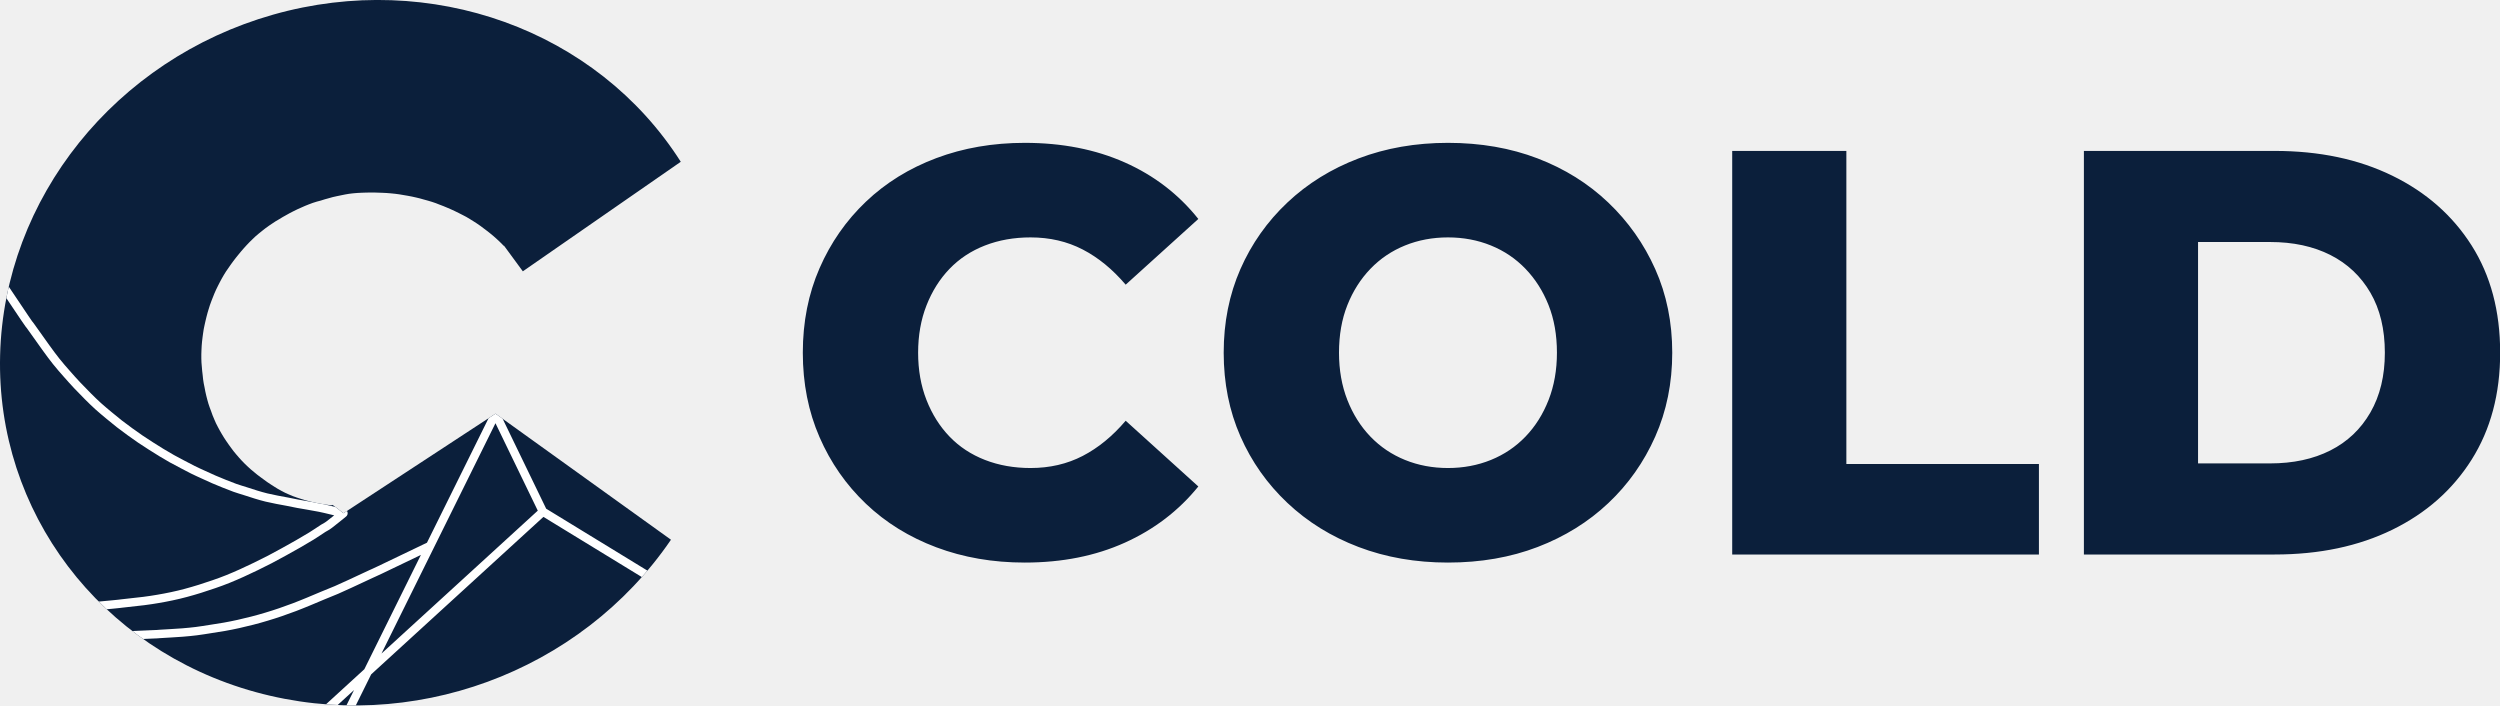
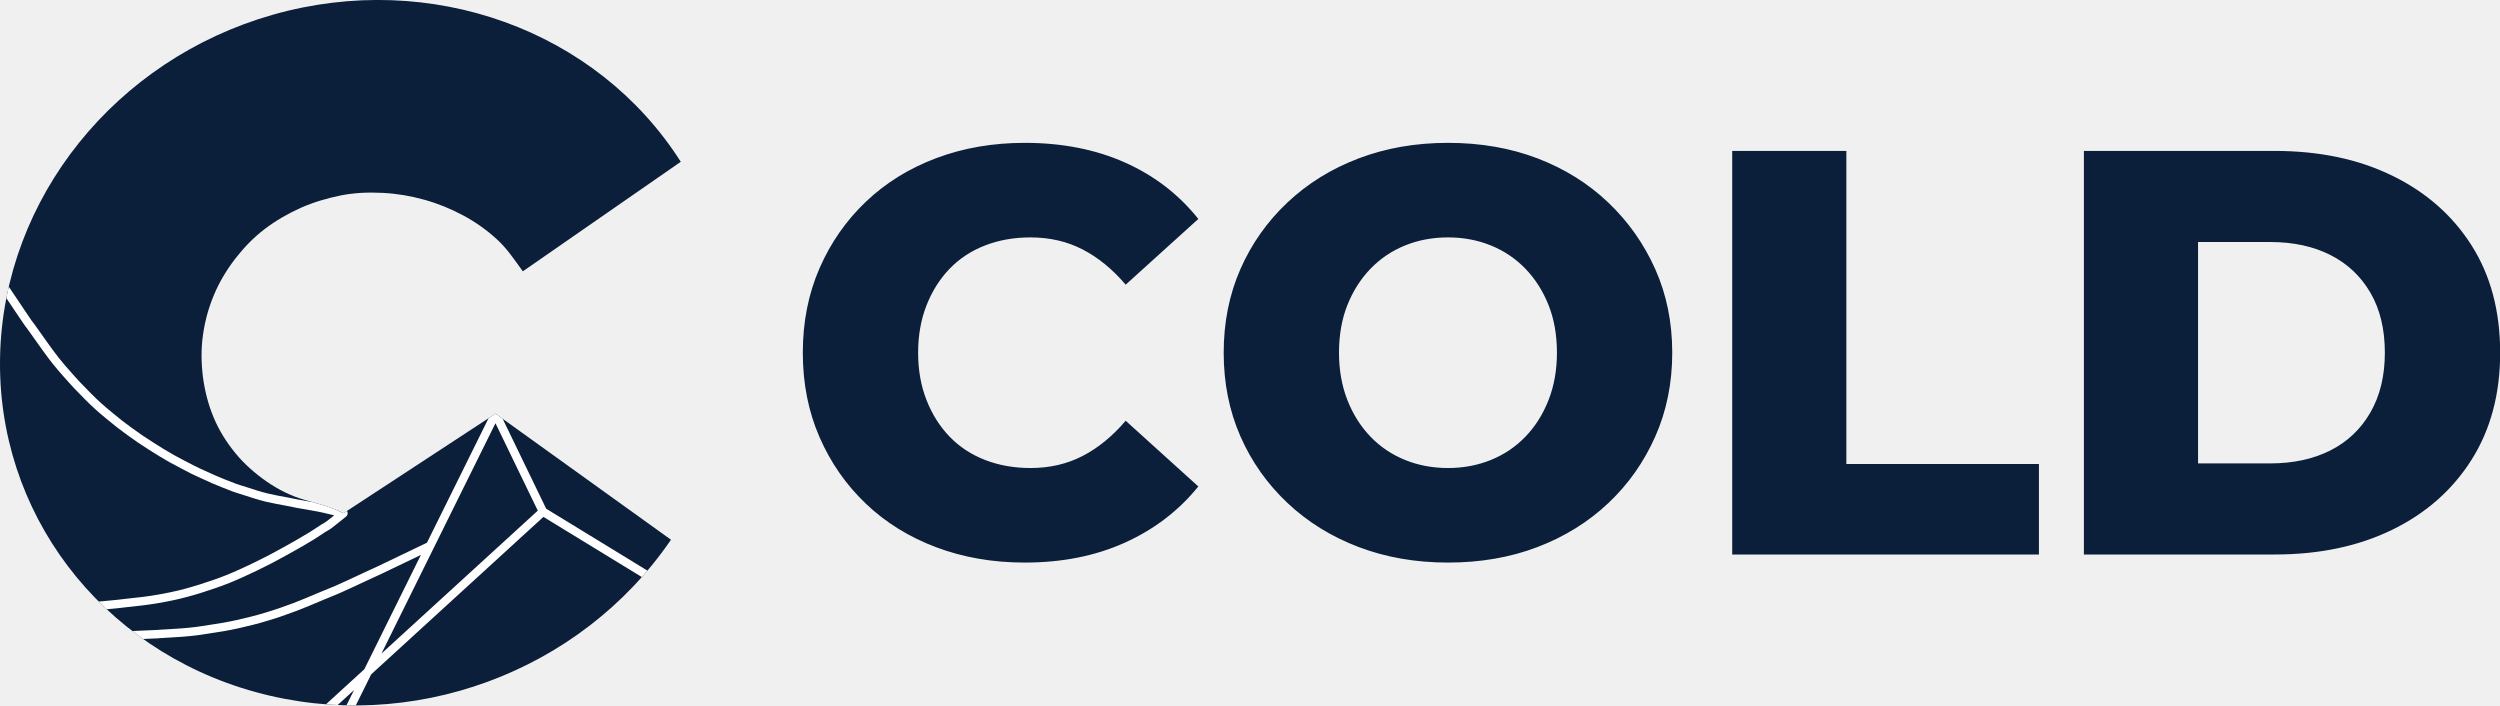
<svg xmlns="http://www.w3.org/2000/svg" viewBox="0 0 3544 1000" role="img" aria-label="COLD">
  <g transform="translate(-24.48 -24.75) scale(0.99292)">
    <defs>
      <clipPath id="lm-clip">
-         <path d="M996.6 255.9A500.6 526.1 70.3 1 0 982.6 795.5L732.1 615.5L515.0 757.7C512.6 755.9 503.7 748.6 500.8 746.7C497.9 744.8 498.8 746.5 497.8 746.4C496.8 746.2 496.3 746.2 494.8 746.0C493.4 745.9 490.9 745.5 488.9 745.2C487.0 744.9 485.0 744.6 483.1 744.2C481.1 743.9 479.2 743.5 477.2 743.1C475.3 742.7 473.3 742.3 471.4 741.9C469.4 741.4 467.5 740.9 465.6 740.4C463.7 740.0 461.7 739.5 459.8 738.9C457.9 738.4 456.0 737.7 454.1 737.1C452.3 736.5 450.3 736.0 448.5 735.3C446.6 734.7 444.7 734.0 442.9 733.3C441.0 732.6 439.2 731.8 437.4 731.0C435.6 730.3 433.8 729.5 432.0 728.6C430.2 727.8 428.4 726.9 426.7 725.9C425.0 725.0 423.2 724.0 421.5 723.0C419.8 722.0 418.1 721.0 416.5 719.9C414.8 718.9 413.1 717.8 411.5 716.7C409.8 715.6 408.2 714.5 406.5 713.4C404.9 712.3 403.3 711.1 401.7 709.9C400.0 708.8 398.4 707.6 396.9 706.4C395.3 705.2 393.7 704.0 392.1 702.8C390.6 701.5 389.0 700.3 387.5 699.0C386.0 697.7 384.4 696.5 382.9 695.2C381.4 693.9 379.9 692.6 378.5 691.2C377.0 689.9 375.6 688.5 374.2 687.1C372.8 685.7 371.4 684.3 370.0 682.8C368.7 681.4 367.3 679.9 366.0 678.4C364.7 676.9 363.4 675.4 362.1 673.9C360.8 672.4 359.6 670.8 358.3 669.3C357.1 667.7 355.9 666.1 354.7 664.5C353.5 662.9 352.4 661.3 351.2 659.7C350.1 658.1 348.9 656.5 347.8 654.8C346.6 653.2 345.5 651.5 344.5 649.8C343.4 648.2 342.4 646.5 341.4 644.7C340.4 643.0 339.4 641.3 338.4 639.5C337.5 637.8 336.5 636.1 335.6 634.3C334.7 632.6 333.8 630.8 332.9 629.0C332.1 627.2 331.3 625.4 330.5 623.5C329.7 621.7 329.0 619.9 328.2 618.0C327.5 616.2 326.8 614.3 326.2 612.4C325.5 610.6 324.8 608.7 324.1 606.8C323.5 605.0 322.8 603.1 322.2 601.2C321.6 599.3 321.1 597.4 320.6 595.5C320.1 593.6 319.6 591.6 319.1 589.7C318.7 587.8 318.3 585.8 317.8 583.9C317.4 582.0 317.0 580.0 316.7 578.1C316.3 576.1 315.9 574.2 315.5 572.2C315.2 570.3 314.9 568.3 314.6 566.3C314.4 564.4 314.2 562.4 314.0 560.4C313.8 558.4 313.5 556.4 313.3 554.5C313.1 552.5 312.9 550.5 312.8 548.5C312.6 546.5 312.4 544.5 312.3 542.6C312.2 540.6 312.1 538.6 312.1 536.6C312.1 534.6 312.1 532.6 312.1 530.6C312.1 528.6 312.2 526.6 312.3 524.6C312.3 522.6 312.4 520.6 312.6 518.6C312.7 516.6 312.9 514.7 313.1 512.7C313.3 510.7 313.6 508.7 313.8 506.8C314.1 504.8 314.3 502.8 314.6 500.8C314.9 498.9 315.2 496.9 315.5 494.9C315.9 493.0 316.3 491.0 316.7 489.1C317.1 487.1 317.5 485.2 318.0 483.3C318.4 481.4 318.9 479.4 319.4 477.5C319.9 475.6 320.3 473.7 320.9 471.8C321.4 469.8 322.0 468.0 322.6 466.1C323.2 464.2 323.8 462.3 324.4 460.4C325.1 458.6 325.8 456.7 326.4 454.9C327.1 453.0 327.8 451.2 328.6 449.3C329.3 447.5 330.0 445.6 330.8 443.8C331.6 442.0 332.4 440.2 333.2 438.4C334.0 436.6 335.0 434.9 335.8 433.1C336.7 431.3 337.6 429.6 338.5 427.8C339.4 426.0 340.3 424.3 341.3 422.6C342.3 420.8 343.3 419.1 344.3 417.4C345.3 415.8 346.4 414.1 347.4 412.4C348.5 410.7 349.6 409.1 350.8 407.5C351.9 405.9 353.0 404.2 354.2 402.6C355.3 401.0 356.5 399.4 357.7 397.8C358.8 396.2 360.1 394.6 361.3 393.1C362.6 391.5 363.8 390.0 365.1 388.4C366.4 386.9 367.6 385.4 368.9 383.8C370.2 382.3 371.5 380.8 372.8 379.3C374.1 377.8 375.5 376.3 376.8 374.9C378.1 373.4 379.5 372.0 380.9 370.6C382.3 369.1 383.7 367.8 385.2 366.4C386.6 365.0 388.1 363.7 389.5 362.3C391.0 361.0 392.5 359.7 394.1 358.4C395.6 357.2 397.1 355.9 398.7 354.7C400.2 353.4 401.8 352.2 403.4 351.0C405.0 349.9 406.6 348.7 408.2 347.5C409.9 346.4 411.5 345.3 413.1 344.2C414.8 343.0 416.4 342.0 418.1 340.9C419.8 339.9 421.5 338.9 423.2 337.9C424.9 336.8 426.6 335.8 428.3 334.8C430.0 333.8 431.8 332.9 433.5 331.9C435.3 331.0 437.0 330.0 438.7 329.0C440.5 328.1 442.2 327.1 444.0 326.3C445.8 325.4 447.5 324.6 449.3 323.7C451.1 322.9 452.9 322.1 454.7 321.3C456.5 320.4 458.3 319.6 460.1 318.9C462.0 318.1 463.8 317.4 465.6 316.7C467.5 316.0 469.3 315.2 471.2 314.6C473.1 314.0 475.0 313.4 476.9 312.8C478.8 312.3 480.7 311.8 482.6 311.3C484.5 310.7 486.4 310.1 488.3 309.5C490.2 309.0 492.1 308.4 494.1 307.9C496.0 307.3 497.9 306.8 499.8 306.3C501.7 305.9 503.7 305.5 505.6 305.0C507.6 304.6 509.5 304.2 511.4 303.8C513.4 303.4 515.3 303.0 517.3 302.6C519.2 302.2 521.2 301.9 523.1 301.6C525.1 301.3 527.1 301.1 529.1 300.9C531.0 300.7 533.0 300.6 535.0 300.4C537.0 300.3 539.0 300.2 541.0 300.1C543.0 300.0 545.0 299.9 547.0 299.9C549.0 299.8 551.0 299.8 553.0 299.8C555.0 299.8 557.0 299.8 559.0 299.8C561.0 299.9 563.0 299.9 565.0 300.0C567.0 300.0 569.0 300.1 570.9 300.2C572.9 300.3 574.9 300.4 576.9 300.5C578.9 300.6 580.9 300.8 582.9 301.0C584.9 301.2 586.9 301.4 588.8 301.6C590.8 301.8 592.8 302.1 594.8 302.4C596.7 302.7 598.7 303.0 600.7 303.4C602.6 303.7 604.6 304.0 606.6 304.4C608.5 304.8 610.5 305.1 612.4 305.5C614.4 305.9 616.3 306.4 618.3 306.8C620.2 307.3 622.2 307.7 624.1 308.2C626.0 308.7 627.9 309.3 629.8 309.8C631.7 310.3 633.7 310.8 635.6 311.4C637.5 311.9 639.4 312.5 641.3 313.1C643.2 313.7 645.1 314.3 646.9 315.0C648.8 315.7 650.6 316.5 652.5 317.2C654.3 317.9 656.2 318.6 658.0 319.3C659.9 320.1 661.7 320.8 663.5 321.6C665.3 322.4 667.1 323.2 669.0 324.0C670.8 324.8 672.6 325.6 674.4 326.5C676.1 327.3 677.9 328.2 679.7 329.1C681.5 329.9 683.2 330.9 685.0 331.8C686.7 332.7 688.5 333.6 690.2 334.5C692.0 335.5 693.7 336.5 695.4 337.6C697.1 338.6 698.7 339.6 700.4 340.7C702.1 341.8 703.8 342.8 705.4 343.9C707.1 345.0 708.7 346.2 710.3 347.3C711.9 348.5 713.5 349.7 715.1 350.9C716.7 352.1 718.4 353.2 719.9 354.5C721.5 355.7 723.0 356.9 724.6 358.2C726.1 359.5 727.7 360.7 729.2 362.0C730.7 363.3 732.2 364.6 733.6 365.9C735.1 367.3 736.6 368.6 738.0 370.0C739.4 371.4 741.1 373.2 742.2 374.2C743.2 375.3 743.6 375.6 744.3 376.3C745.0 377.0 741.9 372.5 746.3 378.5C750.8 384.5 767.0 406.7 771.1 412.3L996.6 255.9Z" />
+         <path d="M996.6 255.9A500.6 526.1 70.3 1 0 982.6 795.5L732.1 615.5L515.0 757.7C497.2 748.5 477.8 744.0 458.6 738.3C439.4 732.7 421.4 723.6 405.0 712.2C388.6 700.7 373.5 687.5 360.8 672.0C348.1 656.5 337.4 639.5 329.7 621.0C322.0 602.6 317.0 583.1 314.4 563.2C311.9 543.4 311.6 523.3 314.4 503.5C317.1 483.7 322.4 464.3 330.2 445.8C337.9 427.4 348.3 410.1 360.5 394.3C372.8 378.5 386.6 364.0 402.6 351.9C418.5 339.8 435.9 329.8 454.2 321.6C472.5 313.5 491.8 307.9 511.4 303.9C531.0 300.0 551.1 299.3 571.0 300.3C591.0 301.3 610.8 304.6 630.1 310.0C649.4 315.3 668.0 322.9 685.6 332.3C703.3 341.7 719.6 353.3 734.3 366.8C749.1 380.3 759.3 396.2 771.1 412.3L996.6 255.9Z" />
      </clipPath>
    </defs>
-     <path d="M996.6 255.9A500.6 526.1 70.3 1 0 982.6 795.5L732.1 615.5L515.0 757.7C512.6 755.9 503.7 748.6 500.8 746.7C497.9 744.8 498.8 746.5 497.8 746.4C496.8 746.2 496.3 746.2 494.8 746.0C493.4 745.9 490.9 745.5 488.9 745.2C487.0 744.9 485.0 744.6 483.1 744.2C481.1 743.9 479.2 743.5 477.2 743.1C475.3 742.7 473.3 742.3 471.4 741.9C469.4 741.4 467.5 740.9 465.6 740.4C463.7 740.0 461.7 739.5 459.8 738.9C457.9 738.4 456.0 737.7 454.1 737.1C452.3 736.5 450.3 736.0 448.5 735.3C446.6 734.7 444.7 734.0 442.9 733.3C441.0 732.6 439.2 731.8 437.4 731.0C435.6 730.3 433.8 729.5 432.0 728.6C430.2 727.8 428.4 726.9 426.7 725.9C425.0 725.0 423.2 724.0 421.5 723.0C419.8 722.0 418.1 721.0 416.5 719.9C414.8 718.9 413.1 717.8 411.5 716.7C409.8 715.6 408.2 714.5 406.5 713.4C404.9 712.3 403.3 711.1 401.7 709.9C400.0 708.8 398.4 707.6 396.9 706.4C395.3 705.2 393.7 704.0 392.1 702.8C390.6 701.5 389.0 700.3 387.5 699.0C386.0 697.7 384.4 696.5 382.9 695.2C381.4 693.9 379.9 692.6 378.5 691.2C377.0 689.9 375.6 688.5 374.2 687.1C372.8 685.7 371.4 684.3 370.0 682.8C368.7 681.4 367.3 679.9 366.0 678.4C364.7 676.9 363.4 675.4 362.1 673.9C360.8 672.4 359.6 670.8 358.3 669.3C357.1 667.7 355.9 666.1 354.7 664.5C353.5 662.9 352.4 661.3 351.2 659.7C350.1 658.1 348.9 656.5 347.8 654.8C346.6 653.2 345.5 651.5 344.5 649.8C343.4 648.2 342.4 646.5 341.4 644.7C340.4 643.0 339.4 641.3 338.4 639.5C337.5 637.8 336.5 636.1 335.6 634.3C334.7 632.6 333.8 630.8 332.9 629.0C332.1 627.2 331.3 625.4 330.5 623.5C329.7 621.7 329.0 619.9 328.2 618.0C327.5 616.2 326.8 614.3 326.2 612.4C325.5 610.6 324.8 608.7 324.1 606.8C323.5 605.0 322.8 603.1 322.2 601.2C321.6 599.3 321.1 597.4 320.6 595.5C320.1 593.6 319.6 591.6 319.1 589.7C318.7 587.8 318.3 585.8 317.8 583.9C317.4 582.0 317.0 580.0 316.7 578.1C316.3 576.1 315.9 574.2 315.5 572.2C315.2 570.3 314.9 568.3 314.6 566.3C314.4 564.4 314.2 562.4 314.0 560.4C313.8 558.4 313.5 556.4 313.3 554.5C313.1 552.5 312.9 550.5 312.8 548.5C312.6 546.5 312.4 544.5 312.3 542.6C312.2 540.6 312.1 538.6 312.1 536.6C312.1 534.6 312.1 532.6 312.1 530.6C312.1 528.6 312.2 526.6 312.3 524.6C312.3 522.6 312.4 520.6 312.6 518.6C312.7 516.6 312.9 514.7 313.1 512.7C313.3 510.7 313.6 508.7 313.8 506.8C314.1 504.8 314.3 502.8 314.6 500.8C314.9 498.9 315.2 496.9 315.5 494.9C315.9 493.0 316.3 491.0 316.7 489.1C317.1 487.1 317.5 485.2 318.0 483.3C318.4 481.4 318.9 479.4 319.4 477.5C319.9 475.6 320.3 473.7 320.9 471.8C321.4 469.8 322.0 468.0 322.6 466.1C323.2 464.2 323.8 462.3 324.4 460.4C325.1 458.6 325.8 456.7 326.4 454.9C327.1 453.0 327.8 451.2 328.6 449.3C329.3 447.5 330.0 445.6 330.8 443.8C331.6 442.0 332.4 440.2 333.2 438.4C334.0 436.6 335.0 434.9 335.8 433.1C336.7 431.3 337.6 429.6 338.5 427.8C339.4 426.0 340.3 424.3 341.3 422.6C342.3 420.8 343.3 419.1 344.3 417.4C345.3 415.8 346.4 414.1 347.4 412.4C348.5 410.7 349.6 409.1 350.8 407.5C351.9 405.9 353.0 404.2 354.2 402.6C355.3 401.0 356.5 399.4 357.7 397.8C358.8 396.2 360.1 394.6 361.3 393.1C362.6 391.5 363.8 390.0 365.1 388.4C366.4 386.9 367.6 385.4 368.9 383.8C370.2 382.3 371.5 380.8 372.8 379.3C374.1 377.8 375.5 376.3 376.8 374.9C378.1 373.4 379.5 372.0 380.9 370.6C382.3 369.1 383.7 367.8 385.2 366.4C386.6 365.0 388.1 363.7 389.5 362.3C391.0 361.0 392.5 359.7 394.1 358.4C395.6 357.2 397.1 355.9 398.7 354.7C400.2 353.4 401.8 352.2 403.4 351.0C405.0 349.9 406.6 348.7 408.2 347.5C409.9 346.4 411.5 345.3 413.1 344.2C414.8 343.0 416.4 342.0 418.1 340.9C419.8 339.9 421.5 338.9 423.2 337.9C424.9 336.8 426.6 335.8 428.3 334.8C430.0 333.8 431.8 332.9 433.5 331.9C435.3 331.0 437.0 330.0 438.7 329.0C440.5 328.1 442.2 327.1 444.0 326.3C445.8 325.4 447.5 324.6 449.3 323.7C451.1 322.9 452.9 322.1 454.7 321.3C456.5 320.4 458.3 319.6 460.1 318.9C462.0 318.1 463.8 317.4 465.6 316.7C467.5 316.0 469.3 315.2 471.2 314.6C473.1 314.0 475.0 313.4 476.9 312.8C478.8 312.3 480.7 311.8 482.6 311.3C484.5 310.7 486.4 310.1 488.3 309.5C490.2 309.0 492.1 308.4 494.1 307.9C496.0 307.3 497.9 306.8 499.8 306.3C501.7 305.9 503.7 305.5 505.6 305.0C507.6 304.6 509.5 304.2 511.4 303.8C513.4 303.4 515.3 303.0 517.3 302.6C519.2 302.2 521.2 301.9 523.1 301.6C525.1 301.3 527.1 301.1 529.1 300.9C531.0 300.7 533.0 300.6 535.0 300.4C537.0 300.3 539.0 300.2 541.0 300.1C543.0 300.0 545.0 299.9 547.0 299.9C549.0 299.8 551.0 299.8 553.0 299.8C555.0 299.8 557.0 299.8 559.0 299.8C561.0 299.9 563.0 299.9 565.0 300.0C567.0 300.0 569.0 300.1 570.9 300.2C572.9 300.3 574.9 300.4 576.9 300.5C578.9 300.6 580.9 300.8 582.9 301.0C584.9 301.2 586.9 301.4 588.8 301.6C590.8 301.8 592.8 302.1 594.8 302.4C596.7 302.7 598.7 303.0 600.7 303.4C602.6 303.7 604.6 304.0 606.6 304.4C608.5 304.8 610.5 305.1 612.4 305.5C614.4 305.9 616.3 306.4 618.3 306.8C620.2 307.3 622.2 307.7 624.1 308.2C626.0 308.7 627.9 309.3 629.8 309.8C631.7 310.3 633.7 310.8 635.6 311.4C637.5 311.9 639.4 312.5 641.3 313.1C643.2 313.7 645.1 314.3 646.9 315.0C648.8 315.7 650.6 316.5 652.5 317.2C654.3 317.9 656.2 318.6 658.0 319.3C659.9 320.1 661.7 320.8 663.5 321.6C665.3 322.4 667.1 323.2 669.0 324.0C670.8 324.8 672.6 325.6 674.4 326.5C676.1 327.3 677.9 328.2 679.7 329.1C681.5 329.9 683.2 330.9 685.0 331.8C686.7 332.7 688.5 333.6 690.2 334.5C692.0 335.5 693.7 336.5 695.4 337.6C697.1 338.6 698.7 339.6 700.4 340.7C702.1 341.8 703.8 342.8 705.4 343.9C707.1 345.0 708.7 346.2 710.3 347.3C711.9 348.5 713.5 349.7 715.1 350.9C716.7 352.1 718.4 353.2 719.9 354.5C721.5 355.7 723.0 356.9 724.6 358.2C726.1 359.5 727.7 360.7 729.2 362.0C730.7 363.3 732.2 364.6 733.6 365.9C735.1 367.3 736.6 368.6 738.0 370.0C739.4 371.4 741.1 373.2 742.2 374.2C743.2 375.3 743.6 375.6 744.3 376.3C745.0 377.0 741.9 372.5 746.3 378.5C750.8 384.5 767.0 406.7 771.1 412.3L996.6 255.9Z" fill="#0B1F3B" />
+     <path d="M996.6 255.9A500.6 526.1 70.3 1 0 982.6 795.5L732.1 615.5L515.0 757.7C497.2 748.5 477.8 744.0 458.6 738.3C439.4 732.7 421.4 723.6 405.0 712.2C388.6 700.7 373.5 687.5 360.8 672.0C348.1 656.5 337.4 639.5 329.7 621.0C322.0 602.6 317.0 583.1 314.4 563.2C311.9 543.4 311.6 523.3 314.4 503.5C317.1 483.7 322.4 464.3 330.2 445.8C337.9 427.4 348.3 410.1 360.5 394.3C372.8 378.5 386.6 364.0 402.6 351.9C418.5 339.8 435.9 329.8 454.2 321.6C472.5 313.5 491.8 307.9 511.4 303.9C531.0 300.0 551.1 299.3 571.0 300.3C591.0 301.3 610.8 304.6 630.1 310.0C649.4 315.3 668.0 322.9 685.6 332.3C703.3 341.7 719.6 353.3 734.3 366.8C749.1 380.3 759.3 396.2 771.1 412.3L996.6 255.9Z" fill="#0B1F3B" />
    <g clip-path="url(#lm-clip)">
      <path d="M14.5 411.2C22.0 422.5 50.8 465.4 59.9 478.8C68.9 492.2 63.9 484.4 68.9 491.4C73.9 498.5 84.0 512.7 90.0 521.0C96.0 529.3 100.0 534.7 105.0 541.0C110.0 547.3 115.0 552.9 120.0 558.6C125.0 564.3 130.0 569.9 135.0 575.2C140.0 580.5 145.0 585.6 150.0 590.6C155.0 595.6 160.0 600.5 165.0 605.0C170.0 609.5 175.0 613.6 180.0 617.8C185.0 622.0 190.0 626.1 195.0 630.0C200.0 633.9 205.0 637.6 210.0 641.2C215.0 644.8 220.0 648.4 225.0 651.8C230.0 655.2 235.0 658.4 240.0 661.6C245.0 664.8 250.0 668.0 255.0 671.0C260.0 674.0 265.0 677.0 270.0 679.8C275.0 682.6 280.0 685.2 285.0 687.8C290.0 690.4 295.0 693.1 300.0 695.6C305.0 698.1 310.0 700.3 315.0 702.6C320.0 704.9 325.0 707.2 330.0 709.4C335.0 711.6 340.0 713.6 345.0 715.6C350.0 717.6 355.0 719.6 360.0 721.4C365.0 723.2 370.0 724.6 375.0 726.2C380.0 727.8 385.0 729.5 390.0 731.0C395.0 732.5 400.0 734.0 405.0 735.2C410.0 736.4 415.0 737.4 420.0 738.4C425.0 739.4 430.0 740.2 435.0 741.2C440.0 742.2 445.0 743.3 450.0 744.2C455.0 745.1 459.8 745.9 465.0 746.8C470.2 747.7 477.0 749.0 481.0 749.7C485.0 750.5 483.1 750.1 488.8 751.4C494.4 752.8 510.6 756.7 515.0 757.7M110.4 895.0C122.8 893.8 170.5 889.4 185.1 888.0C199.7 886.6 190.6 887.4 198.1 886.6C205.6 885.8 221.3 884.1 230.0 883.0C238.7 881.9 243.3 881.1 250.0 880.0C256.7 878.9 263.3 877.6 270.0 876.2C276.7 874.8 283.3 873.2 290.0 871.4C296.7 869.6 303.3 867.7 310.0 865.6C316.7 863.5 323.3 861.3 330.0 859.0C336.7 856.7 343.3 854.3 350.0 851.6C356.7 848.9 363.3 846.0 370.0 843.0C376.7 840.0 383.3 836.8 390.0 833.6C396.7 830.4 403.3 827.1 410.0 823.6C416.7 820.1 423.3 816.5 430.0 812.8C436.7 809.1 443.5 805.3 450.0 801.6C456.5 797.9 463.0 794.1 469.0 790.4C475.0 786.7 481.7 782.1 486.0 779.3C490.3 776.6 490.2 777.3 495.0 773.7C499.8 770.1 511.7 760.4 515.0 757.7M165.1 934.0C177.6 933.5 225.4 931.4 240.0 930.7C254.7 930.1 245.5 930.5 253.0 930.0C260.5 929.5 276.3 928.7 285.0 928.0C293.7 927.3 298.3 926.8 305.0 926.0C311.7 925.2 318.3 924.0 325.0 923.0C331.7 922.0 338.3 921.0 345.0 919.8C351.7 918.6 358.3 917.3 365.0 915.8C371.7 914.3 378.3 912.7 385.0 911.0C391.7 909.3 398.3 907.4 405.0 905.4C411.7 903.4 418.3 901.3 425.0 899.0C431.7 896.7 438.3 894.3 445.0 891.8C451.7 889.3 458.3 886.5 465.0 883.8C471.7 881.1 478.3 878.2 485.0 875.4C491.7 872.6 498.5 870.0 505.0 867.2C511.5 864.4 515.7 862.4 524.0 858.6C532.3 854.8 547.5 847.6 554.7 844.3C561.9 840.9 553.2 845.2 567.1 838.6C581.1 831.9 626.7 810.0 638.6 804.3M732.1 615.5L332.9 1422.1M799.8 755.4L283.2 1227.7M799.8 755.4L1311.7 1068.5M732.1 615.5L799.8 755.4" fill="none" stroke="#FFFFFF" stroke-width="12" stroke-linecap="round" />
    </g>
  </g>
  <path transform="translate(1110.28 786.06) scale(0.81731)" d="M419 14L419 14Q336 14 265.5-12.5Q195-39 143.5-88Q92-137 63-203.5Q34-270 34-350L34-350Q34-430 63-496.5Q92-563 143.5-612Q195-661 265.5-687.5Q336-714 419-714L419-714Q516-714 592.5-680Q669-646 720-582L720-582L594-468Q560-508 519.5-529Q479-550 429-550L429-550Q386-550 350-536Q314-522 288.5-495.5Q263-469 248.5-432Q234-395 234-350L234-350Q234-305 248.5-268Q263-231 288.5-204.5Q314-178 350-164Q386-150 429-150L429-150Q479-150 519.5-171Q560-192 594-232L594-232L720-118Q669-55 592.5-20.5Q516 14 419 14ZM1153 14L1153 14Q1069 14 998-13Q927-40 874.5-89.5Q822-139 793-205Q764-271 764-350L764-350Q764-429 793-495Q822-561 874.5-610.5Q927-660 998-687Q1069-714 1153-714L1153-714Q1238-714 1308.5-687Q1379-660 1431-610.5Q1483-561 1512.5-495Q1542-429 1542-350L1542-350Q1542-271 1512.5-204.5Q1483-138 1431-89Q1379-40 1308.5-13Q1238 14 1153 14ZM1153-150L1153-150Q1193-150 1227.5-164Q1262-178 1287.5-204.5Q1313-231 1327.5-268Q1342-305 1342-350L1342-350Q1342-396 1327.5-432.5Q1313-469 1287.5-495.5Q1262-522 1227.5-536Q1193-550 1153-550L1153-550Q1113-550 1078.5-536Q1044-522 1018.5-495.5Q993-469 978.5-432.5Q964-396 964-350L964-350Q964-305 978.5-268Q993-231 1018.5-204.5Q1044-178 1078.5-164Q1113-150 1153-150ZM2178 0L1646 0L1646-700L1844-700L1844-157L2178-157L2178 0ZM2587 0L2256 0L2256-700L2587-700Q2703-700 2791-657Q2879-614 2928.5-536Q2978-458 2978-350L2978-350Q2978-243 2928.5-164.5Q2879-86 2791-43Q2703 0 2587 0L2587 0ZM2454-542L2454-158L2579-158Q2639-158 2683.5-180.5Q2728-203 2753-246.5Q2778-290 2778-350L2778-350Q2778-411 2753-454Q2728-497 2683.5-519.5Q2639-542 2579-542L2579-542L2454-542Z" fill="#0B1F3B" />
</svg>
